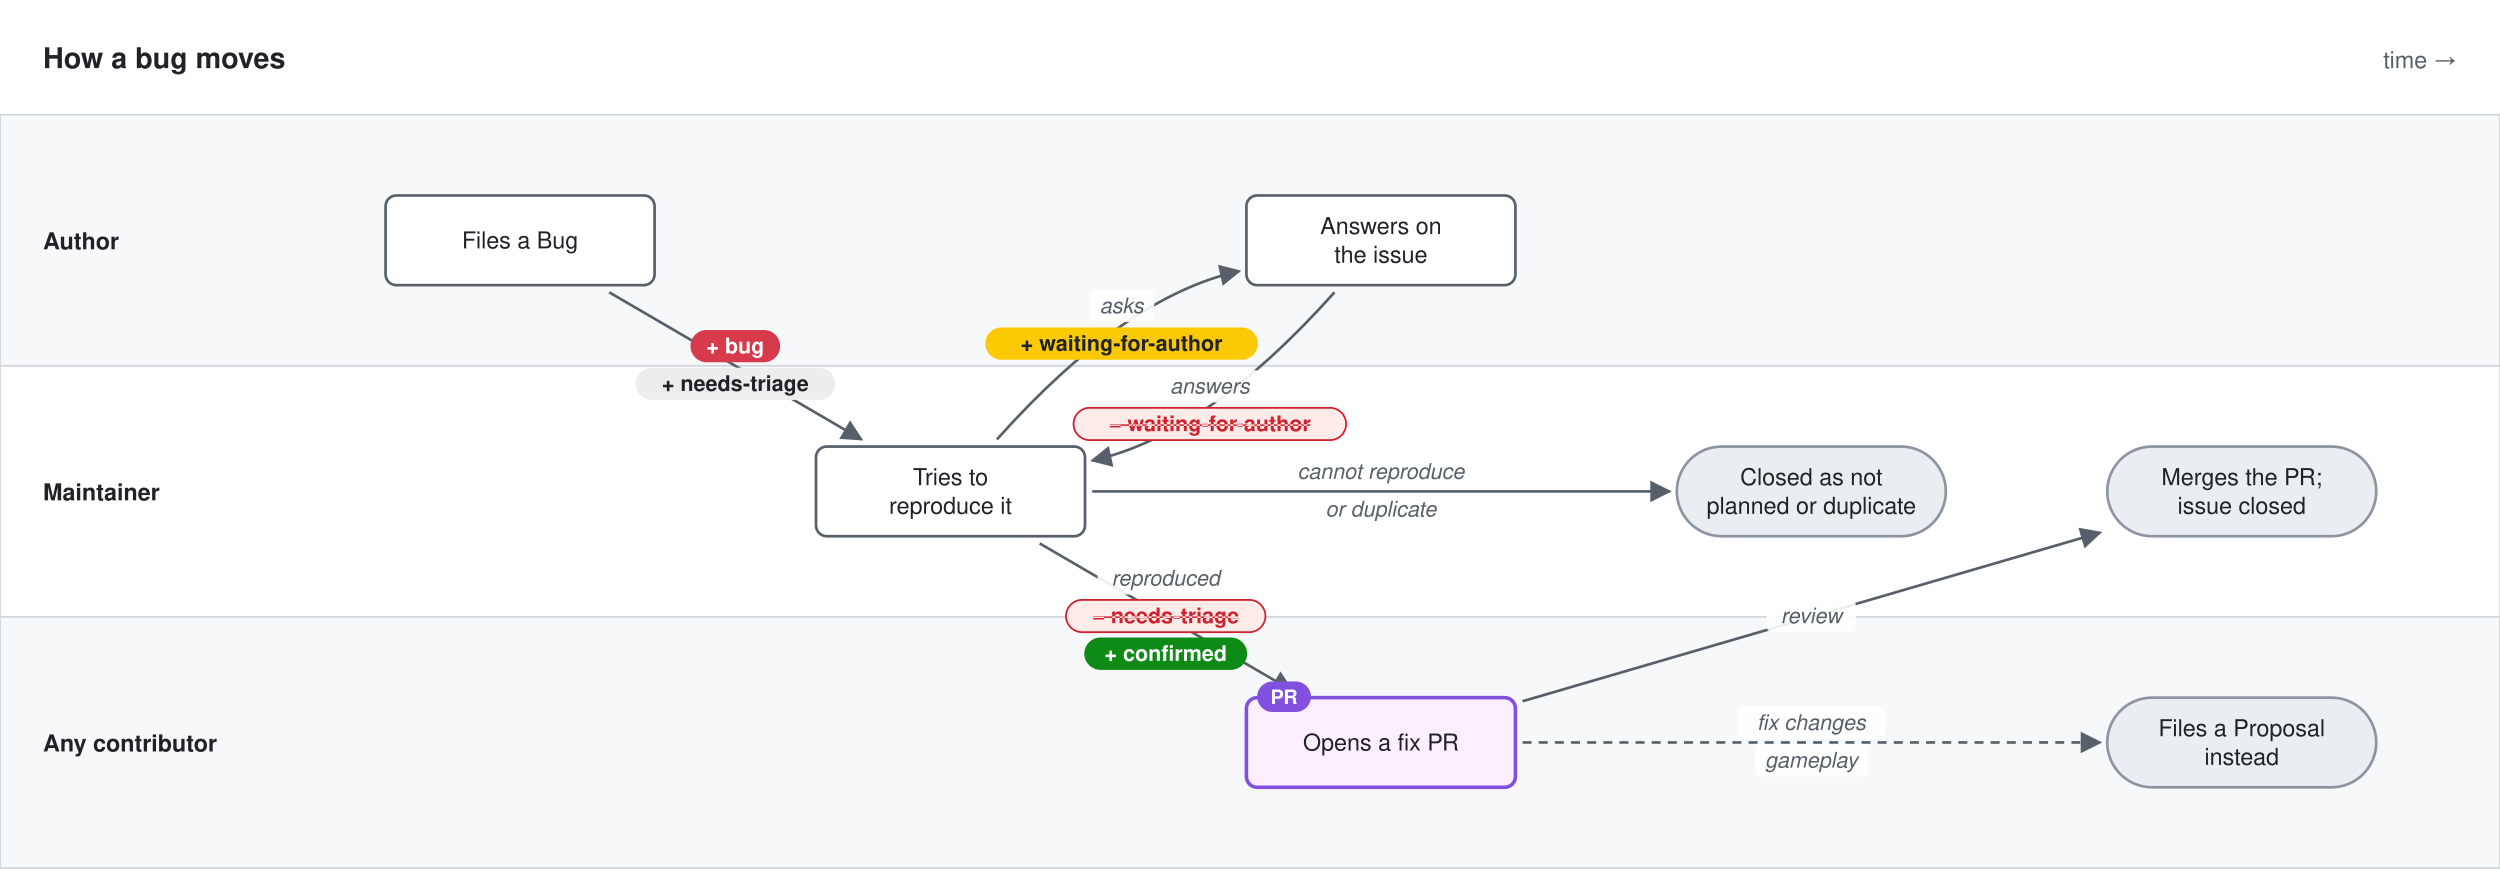
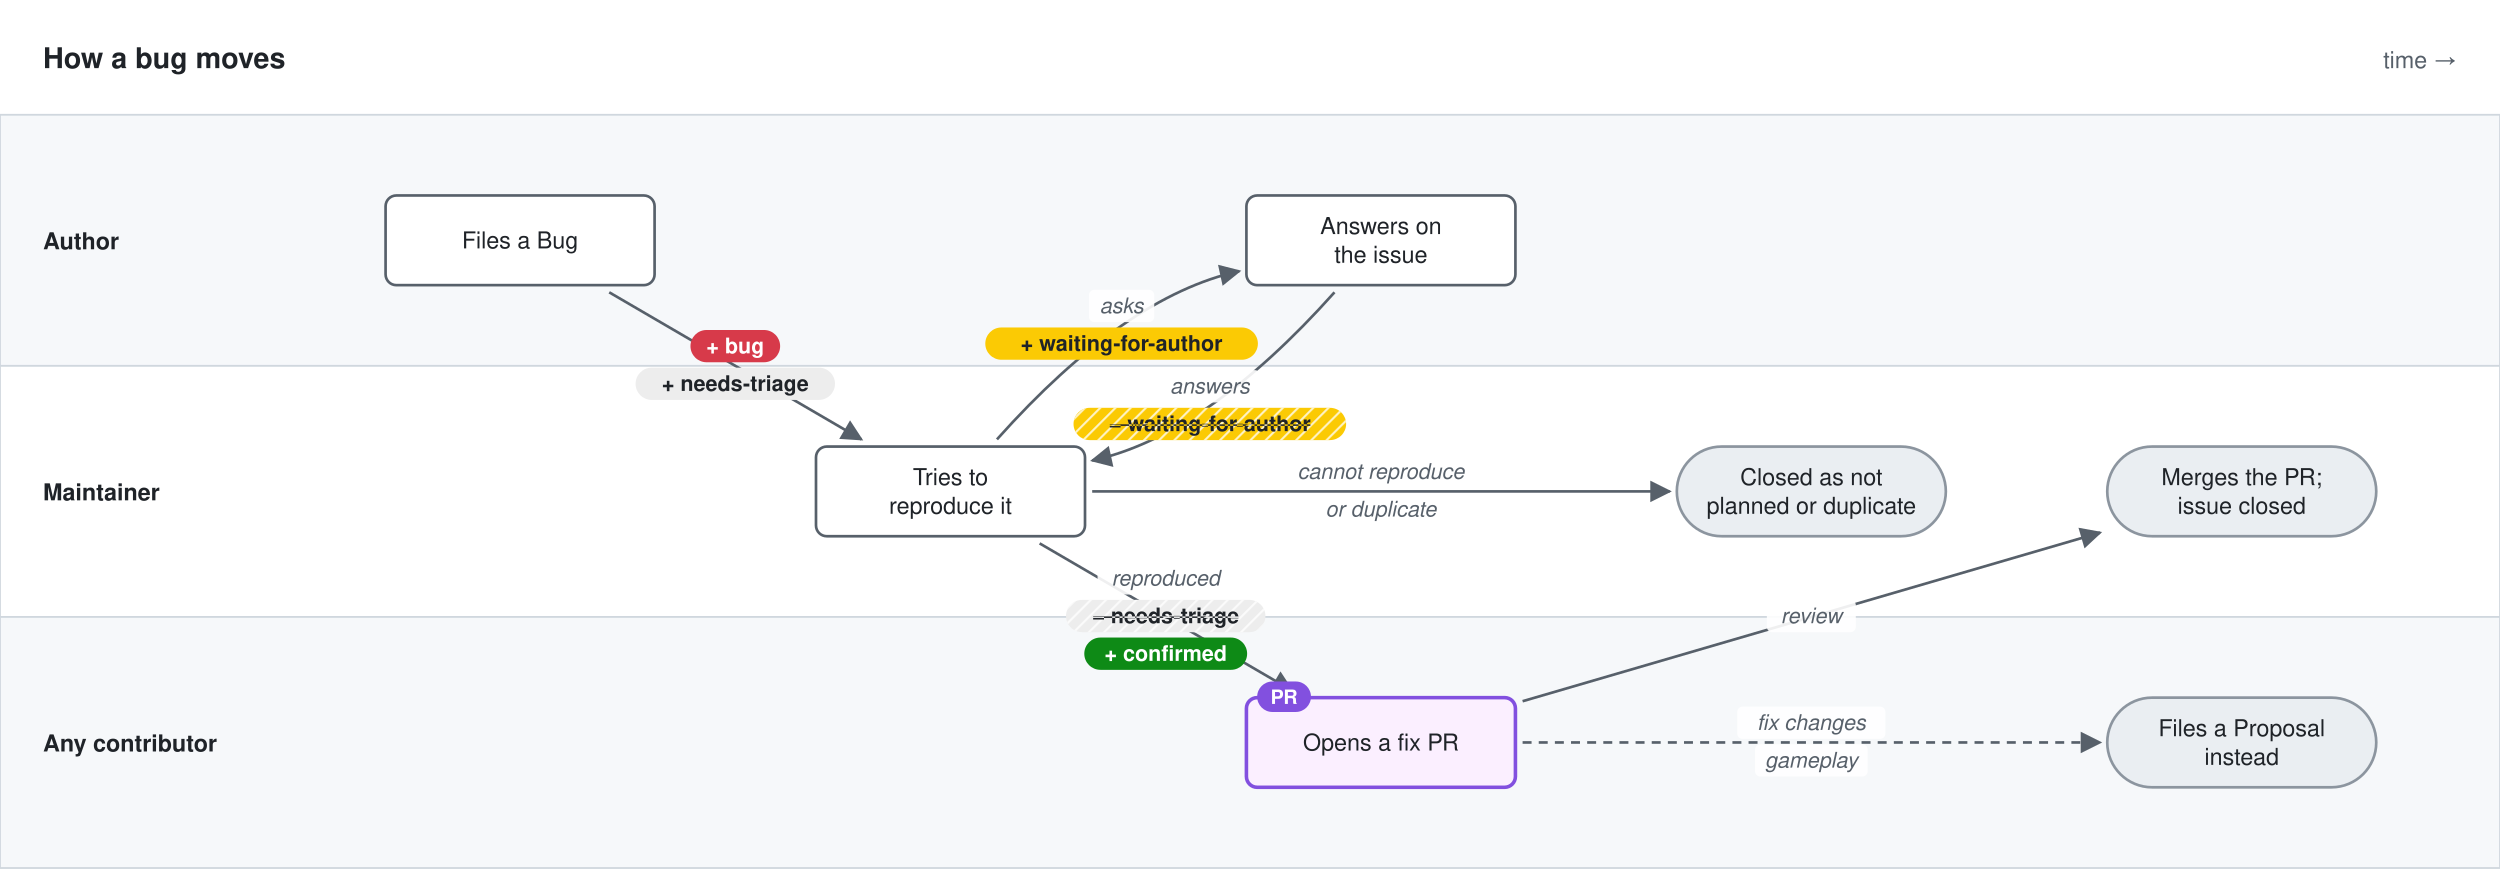
<svg xmlns="http://www.w3.org/2000/svg" viewBox="0 0 1394 484" width="1394" height="484" font-family="-apple-system, Segoe UI, Helvetica, Arial, sans-serif" font-size="13">
  <defs>
+     <pattern id="hatch" width="6" height="6" patternUnits="userSpaceOnUse" patternTransform="rotate(45)">
+       <line x1="0" y1="0" x2="0" y2="6" stroke="#ffffff" stroke-width="2.5" stroke-opacity="0.7" />
+     </pattern>
    <marker id="arr" viewBox="0 0 10 10" refX="9" refY="5" markerWidth="8" markerHeight="8" orient="auto-start-reverse">
      <path d="M0,0 L10,5 L0,10 z" fill="#57606a" />
    </marker>
  </defs>
  <rect width="1394" height="484" fill="#ffffff" />
  <text x="24" y="38" font-size="16" font-weight="600" fill="#1f2328">How a bug moves</text>
  <text x="1370" y="38" text-anchor="end" fill="#57606a">time →</text>
  <rect x="0" y="64" width="1394" height="140" fill="#f6f8fa" stroke="#d0d7de" />
  <text x="24" y="139.0" font-weight="600" fill="#1f2328">Author</text>
  <rect x="0" y="204" width="1394" height="140" fill="#ffffff" stroke="#d0d7de" />
  <text x="24" y="279.0" font-weight="600" fill="#1f2328">Maintainer</text>
  <rect x="0" y="344" width="1394" height="140" fill="#f6f8fa" stroke="#d0d7de" />
  <text x="24" y="419.0" font-weight="600" fill="#1f2328">Any contributor</text>
  <path d="M339.7,163.0 Q410.0,204.0 480.3,245.0" fill="none" stroke="#57606a" stroke-width="1.5" marker-end="url(#arr)" />
  <path d="M555.9,245.0 Q627.3,165.1 691.0,151.2" fill="none" stroke="#57606a" stroke-width="1.5" marker-end="url(#arr)" />
  <path d="M744.1,163.0 Q672.7,242.9 609.0,256.8" fill="none" stroke="#57606a" stroke-width="1.5" marker-end="url(#arr)" />
  <path d="M579.7,303.0 Q650.0,344.0 720.3,385.0" fill="none" stroke="#57606a" stroke-width="1.5" marker-end="url(#arr)" />
  <path d="M609.0,274.0 Q770.0,274.0 931.0,274.0" fill="none" stroke="#57606a" stroke-width="1.5" marker-end="url(#arr)" />
  <path d="M849.0,391.0 Q1010.0,344.0 1171.0,297.0" fill="none" stroke="#57606a" stroke-width="1.5" marker-end="url(#arr)" />
  <path d="M849.0,414.0 Q1010.0,414.0 1171.0,414.0" fill="none" stroke="#57606a" stroke-width="1.5" stroke-dasharray="5 4" marker-end="url(#arr)" />
  <rect x="215.0" y="109.0" width="150" height="50" rx="6" fill="#ffffff" stroke="#57606a" stroke-width="1.5" />
  <text x="290.0" y="138.5" text-anchor="middle" fill="#1f2328">Files a Bug</text>
  <rect x="455.0" y="249.0" width="150" height="50" rx="6" fill="#ffffff" stroke="#57606a" stroke-width="1.5" />
  <text x="530.0" y="270.5" text-anchor="middle" fill="#1f2328">Tries to</text>
  <text x="530.0" y="286.5" text-anchor="middle" fill="#1f2328">reproduce it</text>
  <rect x="695.0" y="109.0" width="150" height="50" rx="6" fill="#ffffff" stroke="#57606a" stroke-width="1.5" />
  <text x="770.0" y="130.5" text-anchor="middle" fill="#1f2328">Answers on</text>
  <text x="770.0" y="146.5" text-anchor="middle" fill="#1f2328">the issue</text>
  <rect x="695.0" y="389.0" width="150" height="50" rx="6" fill="#fbefff" stroke="#8250df" stroke-width="2" />
  <rect x="701.0" y="380.0" width="30" height="17" rx="8.5" fill="#8250df" />
  <text x="716.0" y="392.5" text-anchor="middle" font-size="11" font-weight="600" fill="#ffffff">PR</text>
  <text x="770.0" y="418.5" text-anchor="middle" fill="#1f2328">Opens a fix PR</text>
  <rect x="935.0" y="249.0" width="150" height="50" rx="25" fill="#eaeef2" stroke="#8c959f" stroke-width="1.5" />
  <text x="1010.0" y="270.5" text-anchor="middle" fill="#1f2328">Closed as not</text>
  <text x="1010.0" y="286.5" text-anchor="middle" fill="#1f2328">planned or duplicate</text>
  <rect x="1175.0" y="249.0" width="150" height="50" rx="25" fill="#eaeef2" stroke="#8c959f" stroke-width="1.5" />
  <text x="1250.0" y="270.5" text-anchor="middle" fill="#1f2328">Merges the PR;</text>
  <text x="1250.0" y="286.5" text-anchor="middle" fill="#1f2328">issue closed</text>
  <rect x="1175.0" y="389.0" width="150" height="50" rx="25" fill="#eaeef2" stroke="#8c959f" stroke-width="1.5" />
  <text x="1250.0" y="410.5" text-anchor="middle" fill="#1f2328">Files a Proposal</text>
  <text x="1250.0" y="426.5" text-anchor="middle" fill="#1f2328">instead</text>
  <rect x="385.0" y="184.0" width="50.0" height="18" rx="9" fill="#d73a4a" />
  <text x="410.0" y="197.0" text-anchor="middle" font-size="12" font-weight="600" fill="#ffffff">+ bug</text>
  <rect x="354.4" y="205.0" width="111.2" height="18" rx="9" fill="#ededed" />
  <text x="410.0" y="218.0" text-anchor="middle" font-size="12" font-weight="600" fill="#1f2328">+ needs-triage</text>
  <rect x="607.2" y="161.6" width="36.4" height="18" rx="3" fill="#ffffff" fill-opacity="0.9" />
  <text x="625.4" y="174.6" text-anchor="middle" font-size="12" font-style="italic" fill="#57606a">asks</text>
  <rect x="549.4" y="182.6" width="152.0" height="18" rx="9" fill="#fbca04" />
  <text x="625.4" y="195.6" text-anchor="middle" font-size="12" font-weight="600" fill="#1f2328">+ waiting-for-author</text>
  <rect x="646.5" y="206.4" width="56.2" height="18" rx="3" fill="#ffffff" fill-opacity="0.9" />
  <text x="674.6" y="219.4" text-anchor="middle" font-size="12" font-style="italic" fill="#57606a">answers</text>
-   <rect x="598.6" y="227.4" width="152.0" height="18" rx="9" fill="#ffebe9" stroke="#cf222e" />
-   <text x="674.6" y="240.4" text-anchor="middle" font-size="12" font-weight="600" fill="#cf222e" text-decoration="line-through">− waiting-for-author</text>
+   <rect x="598.6" y="227.4" width="152.0" height="18" rx="9" fill="#fbca04" />
+   <rect x="598.6" y="227.4" width="152.0" height="18" rx="9" fill="url(#hatch)" />
+   <text x="674.6" y="240.4" text-anchor="middle" font-size="12" font-weight="600" fill="#1f2328" text-decoration="line-through">− waiting-for-author</text>
  <rect x="612.0" y="313.5" width="76.0" height="18" rx="3" fill="#ffffff" fill-opacity="0.9" />
  <text x="650.0" y="326.5" text-anchor="middle" font-size="12" font-style="italic" fill="#57606a">reproduced</text>
-   <rect x="594.4" y="334.5" width="111.2" height="18" rx="9" fill="#ffebe9" stroke="#cf222e" />
-   <text x="650.0" y="347.5" text-anchor="middle" font-size="12" font-weight="600" fill="#cf222e" text-decoration="line-through">− needs-triage</text>
+   <rect x="594.4" y="334.5" width="111.2" height="18" rx="9" fill="#ededed" />
+   <rect x="594.4" y="334.5" width="111.2" height="18" rx="9" fill="url(#hatch)" />
+   <text x="650.0" y="347.5" text-anchor="middle" font-size="12" font-weight="600" fill="#1f2328" text-decoration="line-through">− needs-triage</text>
  <rect x="604.6" y="355.5" width="90.8" height="18" rx="9" fill="#0e8a16" />
  <text x="650.0" y="368.5" text-anchor="middle" font-size="12" font-weight="600" fill="#ffffff">+ confirmed</text>
  <rect x="712.2" y="254.0" width="115.6" height="18" rx="3" fill="#ffffff" fill-opacity="0.9" />
  <text x="770.0" y="267.0" text-anchor="middle" font-size="12" font-style="italic" fill="#57606a">cannot reproduce</text>
  <rect x="725.4" y="275.0" width="89.2" height="18" rx="3" fill="#ffffff" fill-opacity="0.9" />
  <text x="770.0" y="288.0" text-anchor="middle" font-size="12" font-style="italic" fill="#57606a">or duplicate</text>
  <rect x="985.2" y="334.5" width="49.6" height="18" rx="3" fill="#ffffff" fill-opacity="0.9" />
  <text x="1010.0" y="347.5" text-anchor="middle" font-size="12" font-style="italic" fill="#57606a">review</text>
  <rect x="968.7" y="394.0" width="82.6" height="18" rx="3" fill="#ffffff" fill-opacity="0.9" />
  <text x="1010.0" y="407.0" text-anchor="middle" font-size="12" font-style="italic" fill="#57606a">fix changes</text>
  <rect x="978.6" y="415.0" width="62.8" height="18" rx="3" fill="#ffffff" fill-opacity="0.9" />
  <text x="1010.0" y="428.0" text-anchor="middle" font-size="12" font-style="italic" fill="#57606a">gameplay</text>
</svg>
